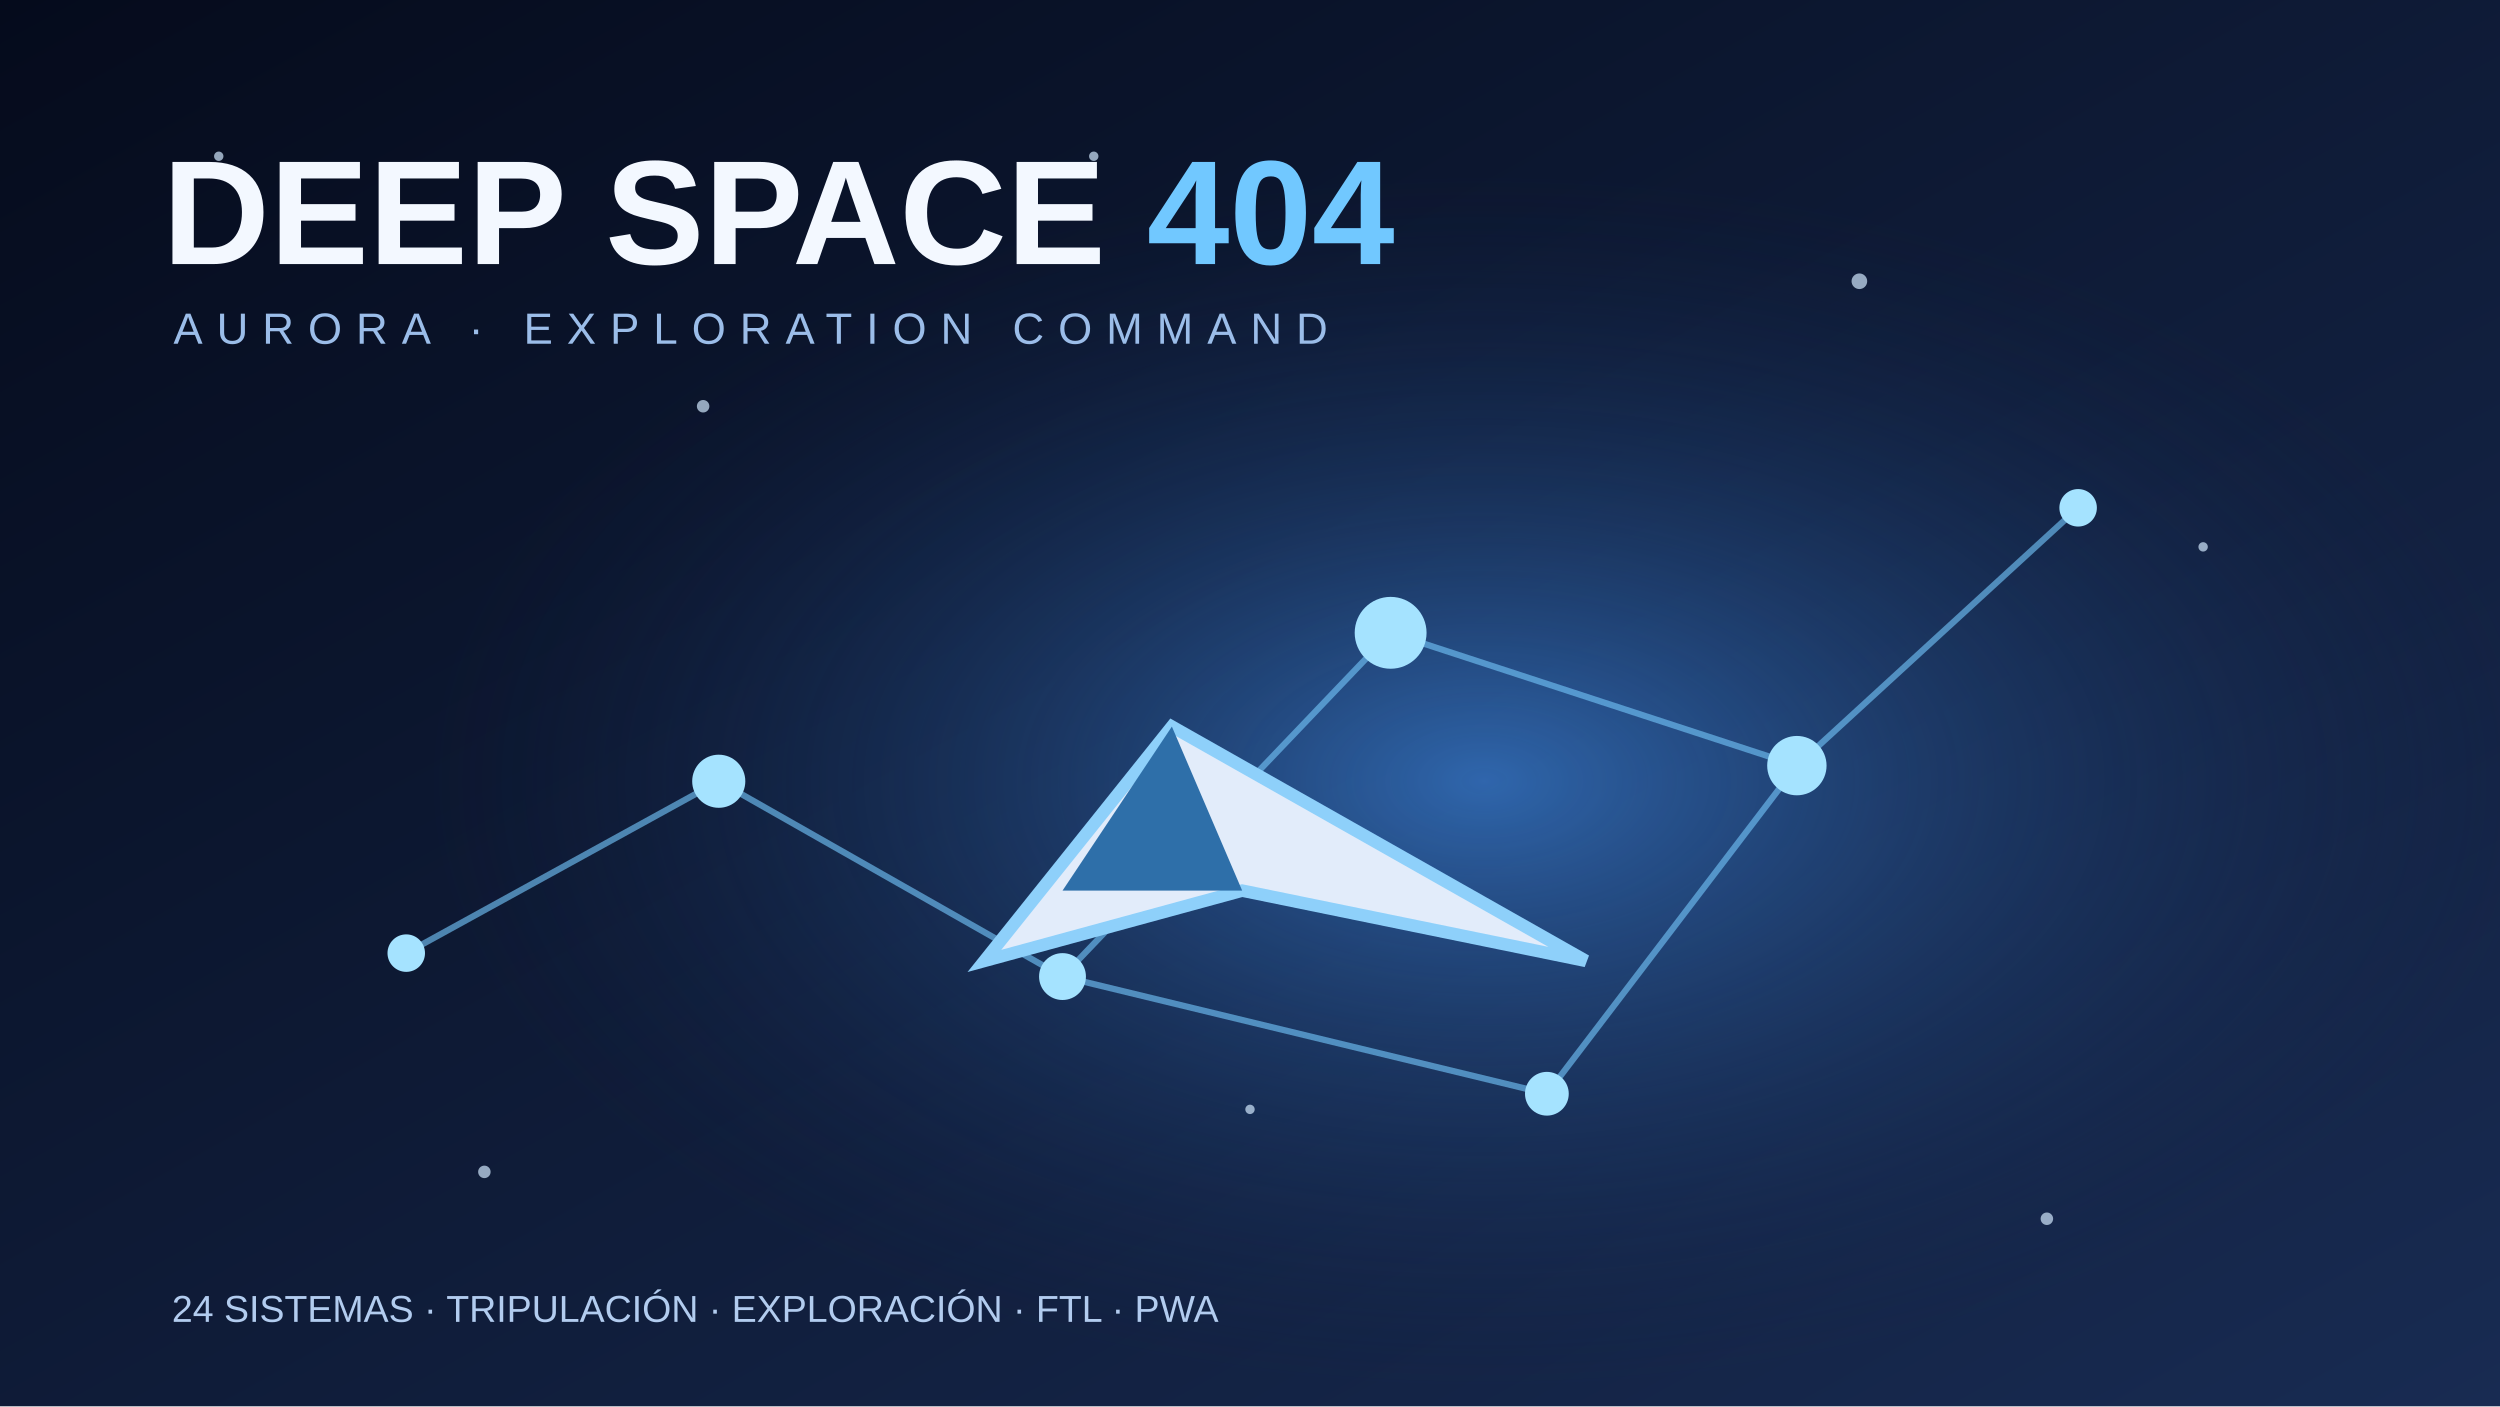
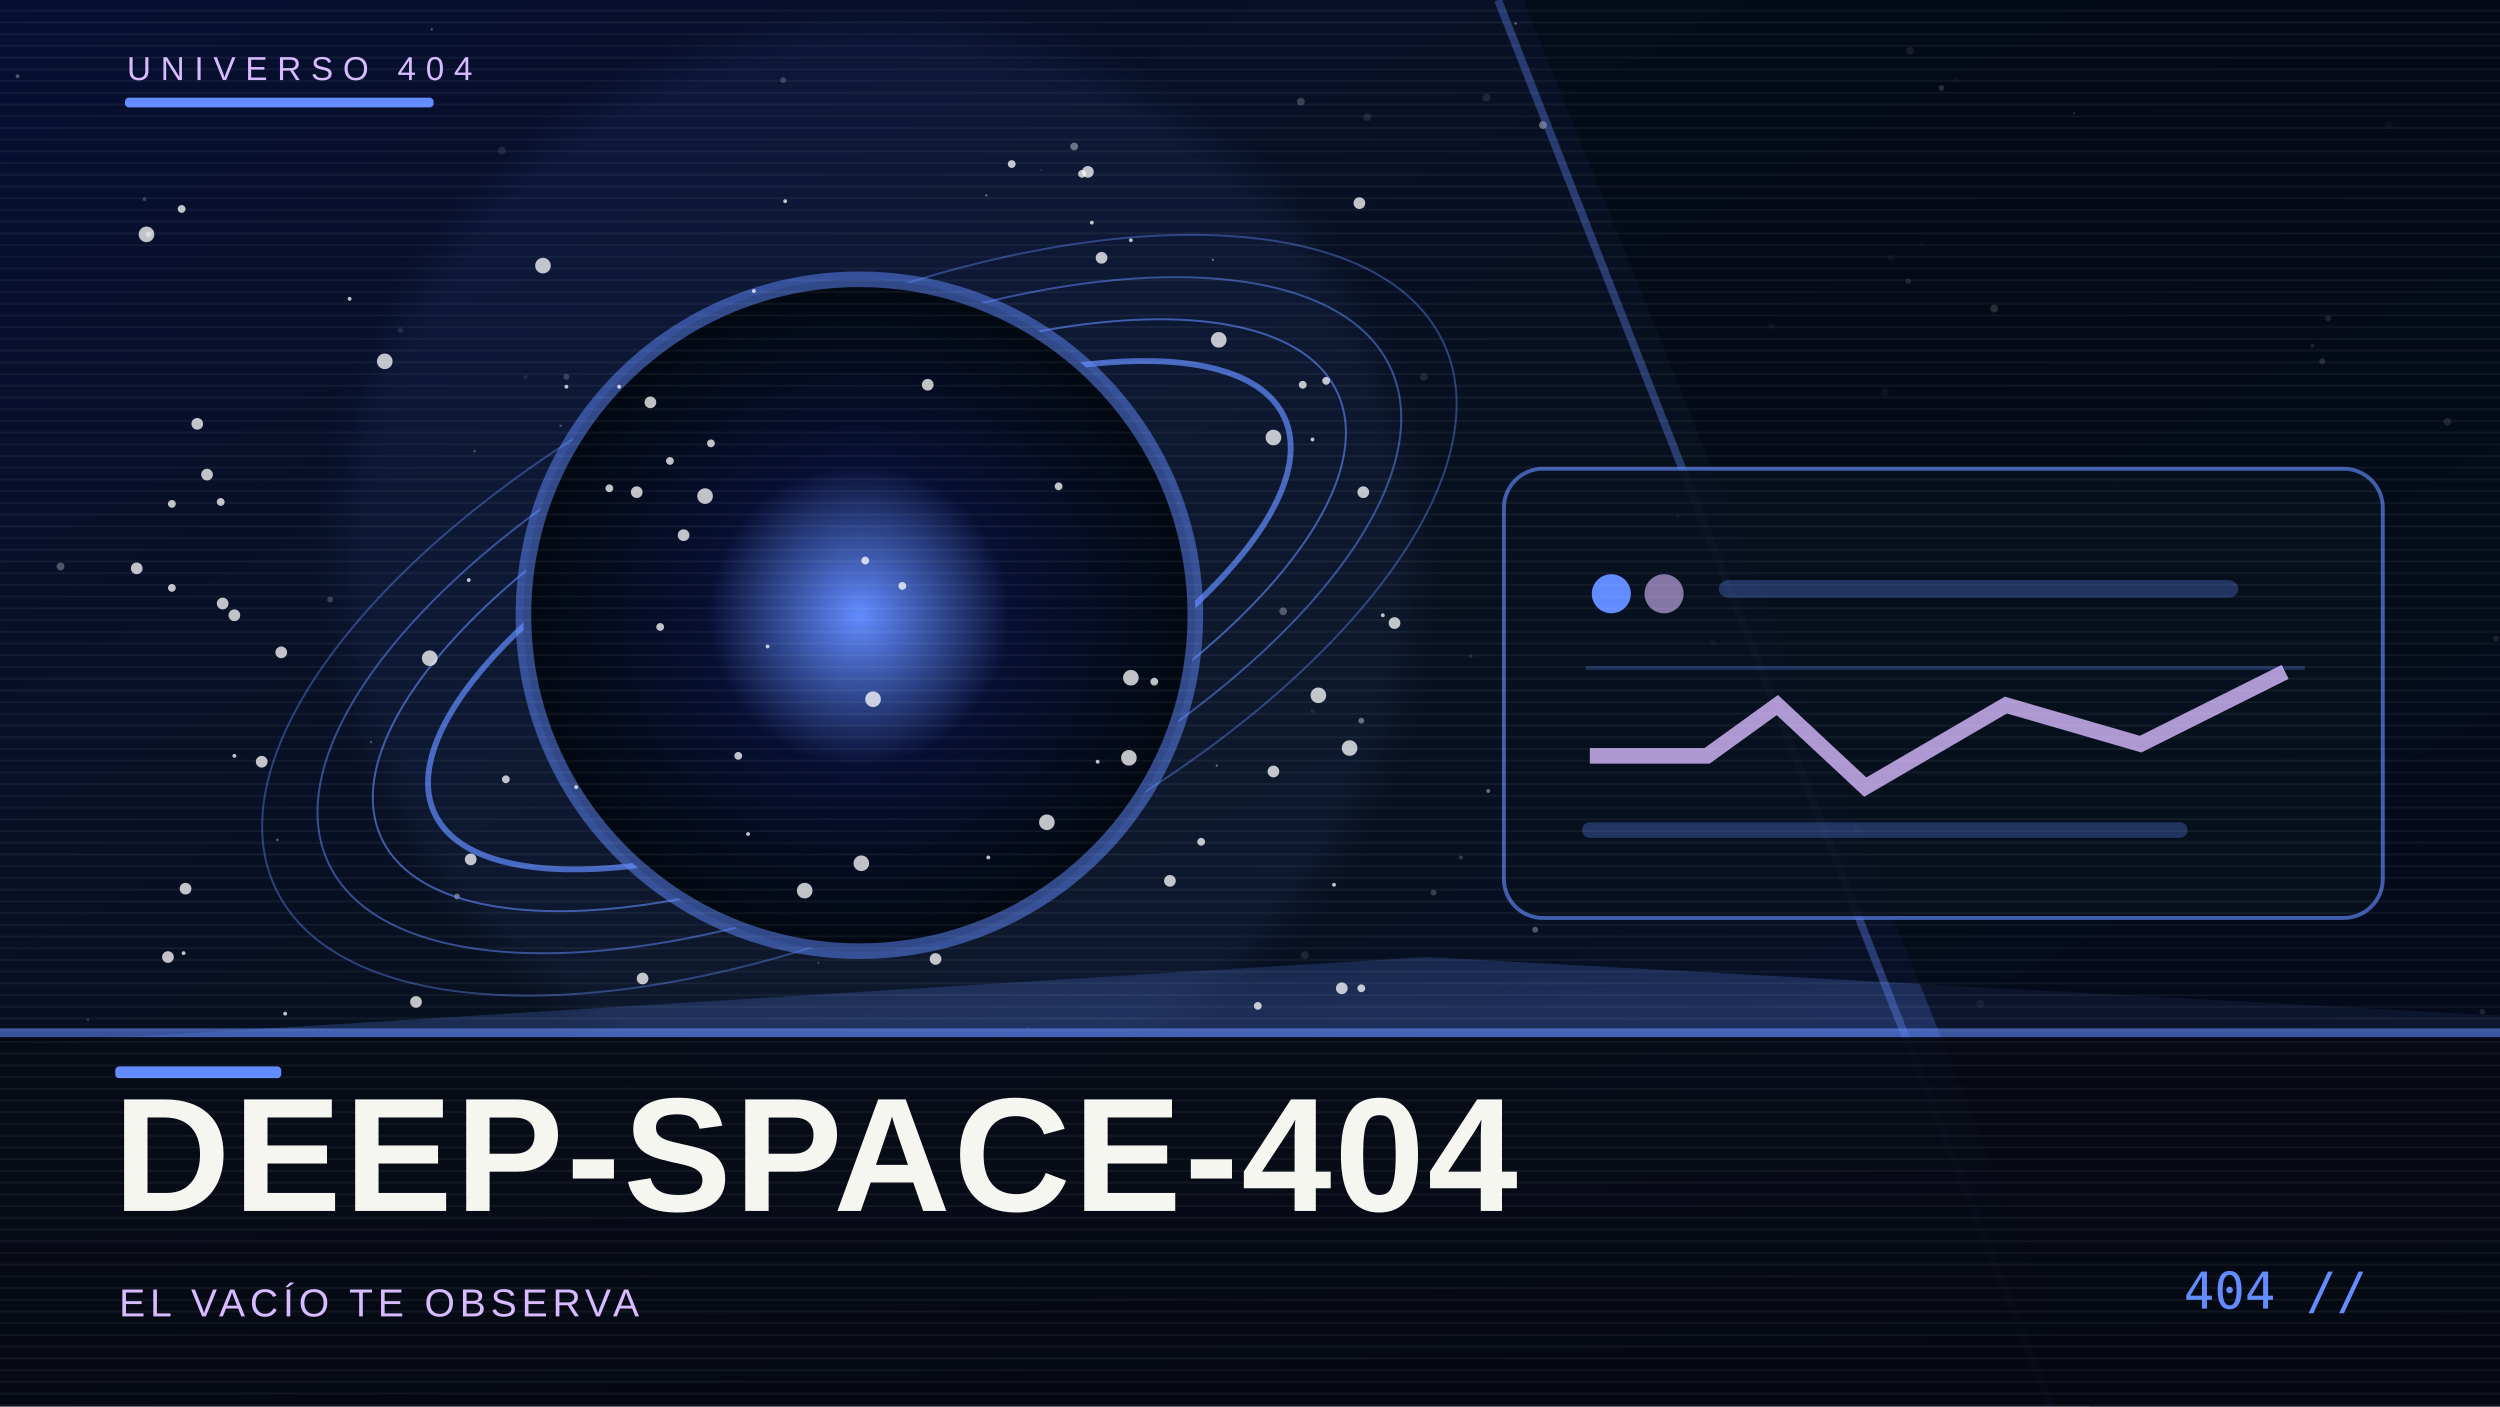
- <svg xmlns="http://www.w3.org/2000/svg" viewBox="0 0 1600 900" role="img" aria-labelledby="t d">
+ <svg xmlns="http://www.w3.org/2000/svg" viewBox="0 0 1280 720" role="img" aria-label="Carátula artística premium de DEEP-SPACE-404">
  <defs>
-     <linearGradient id="b" x2="1" y2="1">
-       <stop stop-color="#050b1c" />
-       <stop offset="1" stop-color="#182b52" />
+     <linearGradient id="bg" x2="1" y2="1">
+       <stop stop-color="#070f32" />
+       <stop offset=".5" stop-color="#07101d" />
+       <stop offset="1" stop-color="#070f32" />
    </linearGradient>
-     <radialGradient id="g">
-       <stop stop-color="#408de9" />
-       <stop offset="1" stop-color="#172b51" stop-opacity="0" />
+     <radialGradient id="orb">
+       <stop stop-color="#618bff" />
+       <stop offset=".45" stop-color="#070f32" />
+       <stop offset="1" stop-color="#020810" />
    </radialGradient>
+     <linearGradient id="floor" x2=".2" y2="1">
+       <stop stop-color="#618bff" stop-opacity=".12" />
+       <stop offset="1" stop-color="#020408" />
+     </linearGradient>
+     <filter id="glow">
+       <feGaussianBlur stdDeviation="8" />
+     </filter>
+     <pattern id="lines" width="6" height="6" patternUnits="userSpaceOnUse">
+       <path d="M0 5.5H6" stroke="#fff" opacity=".05" />
+     </pattern>
  </defs>
-   <rect width="1600" height="900" fill="url(#b)" />
-   <ellipse cx="950" cy="500" rx="680" ry="390" fill="url(#g)" opacity=".65" />
-   <g fill="#d0e7fc" opacity=".7">
-     <circle cx="140" cy="100" r="3" />
-     <circle cx="450" cy="260" r="4" />
-     <circle cx="700" cy="100" r="3" />
-     <circle cx="1190" cy="180" r="5" />
-     <circle cx="1410" cy="350" r="3" />
-     <circle cx="310" cy="750" r="4" />
-     <circle cx="1310" cy="780" r="4" />
-     <circle cx="800" cy="710" r="3" />
+   <rect width="1280" height="720" fill="url(#bg)" />
+   <circle cx="886" cy="382" r="0.6" fill="#fff" opacity=".3" />
+   <circle cx="697" cy="369" r="1.5" fill="#fff" opacity=".4" />
+   <circle cx="1189" cy="185" r="1.5" fill="#fff" opacity=".4" />
+   <circle cx="667" cy="586" r="1.5" fill="#fff" opacity=".1" />
+   <circle cx="907" cy="167" r="1.5" fill="#fff" opacity=".1" />
+   <circle cx="753" cy="336" r="1" fill="#fff" opacity=".1" />
+   <circle cx="984" cy="125" r="0.6" fill="#fff" opacity=".2" />
+   <circle cx="322" cy="557" r="2" fill="#fff" opacity=".1" />
+   <circle cx="734" cy="457" r="1.5" fill="#fff" opacity=".2" />
+   <circle cx="748" cy="439" r="1" fill="#fff" opacity=".2" />
+   <circle cx="9" cy="39" r="1" fill="#fff" opacity=".3" />
+   <circle cx="1223" cy="64" r="2" fill="#fff" opacity=".1" />
+   <circle cx="951" cy="424" r="2" fill="#fff" opacity=".3" />
+   <circle cx="666" cy="52" r="2" fill="#fff" opacity=".2" />
+   <circle cx="793" cy="443" r="0.6" fill="#fff" opacity=".2" />
+   <circle cx="401" cy="41" r="1.5" fill="#fff" opacity=".2" />
+   <circle cx="31" cy="290" r="2" fill="#fff" opacity=".3" />
+   <circle cx="1271" cy="518" r="1.5" fill="#fff" opacity=".3" />
+   <circle cx="786" cy="476" r="1.5" fill="#fff" opacity=".3" />
+   <circle cx="672" cy="364" r="1" fill="#fff" opacity=".1" />
+   <circle cx="761" cy="50" r="2" fill="#fff" opacity=".1" />
+   <circle cx="381" cy="561" r="1" fill="#fff" opacity=".1" />
+   <circle cx="1172" cy="389" r="1.5" fill="#fff" opacity=".2" />
+   <circle cx="221" cy="15" r="0.6" fill="#fff" opacity=".3" />
+   <circle cx="74" cy="102" r="1" fill="#fff" opacity=".2" />
+   <circle cx="205" cy="169" r="1.5" fill="#fff" opacity=".1" />
+   <circle cx="776" cy="12" r="0.6" fill="#fff" opacity=".4" />
+   <circle cx="449" cy="198" r="1" fill="#fff" opacity=".3" />
+   <circle cx="1001" cy="41" r="1" fill="#fff" opacity=".1" />
+   <circle cx="1007" cy="547" r="1.5" fill="#fff" opacity=".3" />
+   <circle cx="790" cy="64" r="2" fill="#fff" opacity=".4" />
+   <circle cx="977" cy="144" r="1.5" fill="#fff" opacity=".3" />
+   <circle cx="550" cy="75" r="2" fill="#fff" opacity=".4" />
+   <circle cx="1253" cy="216" r="2" fill="#fff" opacity=".3" />
+   <circle cx="968" cy="132" r="1.5" fill="#fff" opacity=".1" />
+   <circle cx="1070" cy="619" r="1" fill="#fff" opacity=".1" />
+   <circle cx="877" cy="329" r="1.5" fill="#fff" opacity=".3" />
+   <circle cx="1082" cy="246" r="1.5" fill="#fff" opacity=".3" />
+   <circle cx="421" cy="571" r="0.6" fill="#fff" opacity=".1" />
+   <circle cx="965" cy="201" r="2" fill="#fff" opacity=".1" />
+   <circle cx="1192" cy="163" r="1.5" fill="#fff" opacity=".3" />
+   <circle cx="978" cy="26" r="2" fill="#fff" opacity=".2" />
+   <circle cx="287" cy="218" r="0.6" fill="#fff" opacity=".3" />
+   <circle cx="1157" cy="284" r="0.6" fill="#fff" opacity=".1" />
+   <circle cx="994" cy="45" r="1.5" fill="#fff" opacity=".4" />
+   <circle cx="522" cy="656" r="1" fill="#fff" opacity=".4" />
+   <circle cx="859" cy="264" r="1" fill="#fff" opacity=".4" />
+   <circle cx="762" cy="405" r="1" fill="#fff" opacity=".4" />
+   <circle cx="45" cy="522" r="0.6" fill="#fff" opacity=".2" />
+   <circle cx="169" cy="307" r="1.5" fill="#fff" opacity=".2" />
+   <circle cx="310" cy="258" r="1" fill="#fff" opacity=".3" />
+   <circle cx="621" cy="133" r="0.6" fill="#fff" opacity=".4" />
+   <circle cx="1273" cy="635" r="1.5" fill="#fff" opacity=".2" />
+   <circle cx="572" cy="648" r="1" fill="#fff" opacity=".3" />
+   <circle cx="1227" cy="677" r="1" fill="#fff" opacity=".2" />
+   <circle cx="290" cy="193" r="1.5" fill="#fff" opacity=".2" />
+   <circle cx="729" cy="193" r="2" fill="#fff" opacity=".1" />
+   <circle cx="505" cy="100" r="0.6" fill="#fff" opacity=".4" />
+   <circle cx="1207" cy="639" r="0.6" fill="#fff" opacity=".4" />
+   <circle cx="1278" cy="327" r="1.5" fill="#fff" opacity=".3" />
+   <circle cx="257" cy="77" r="2" fill="#fff" opacity=".1" />
+   <circle cx="396" cy="588" r="0.6" fill="#fff" opacity=".1" />
+   <circle cx="483" cy="296" r="2" fill="#fff" opacity=".2" />
+   <circle cx="190" cy="380" r="0.6" fill="#fff" opacity=".3" />
+   <circle cx="700" cy="60" r="2" fill="#fff" opacity=".1" />
+   <circle cx="657" cy="313" r="2" fill="#fff" opacity=".3" />
+   <circle cx="76" cy="120" r="1.5" fill="#fff" opacity=".4" />
+   <circle cx="1184" cy="177" r="1" fill="#fff" opacity=".3" />
+   <circle cx="623" cy="392" r="0.6" fill="#fff" opacity=".4" />
+   <circle cx="269" cy="193" r="1" fill="#fff" opacity=".1" />
+   <circle cx="243" cy="231" r="0.6" fill="#fff" opacity=".3" />
+   <circle cx="980" cy="664" r="1" fill="#fff" opacity=".2" />
+   <circle cx="410" cy="149" r="2" fill="#fff" opacity=".1" />
+   <circle cx="328" cy="653" r="1.5" fill="#fff" opacity=".4" />
+   <circle cx="1021" cy="158" r="2" fill="#fff" opacity=".4" />
+   <circle cx="1276" cy="683" r="0.6" fill="#fff" opacity=".3" />
+   <circle cx="504" cy="210" r="1.5" fill="#fff" opacity=".4" />
+   <circle cx="112" cy="256" r="0.6" fill="#fff" opacity=".1" />
+   <circle cx="234" cy="459" r="1.5" fill="#fff" opacity=".4" />
+   <circle cx="426" cy="607" r="1" fill="#fff" opacity=".1" />
+   <circle cx="1014" cy="514" r="2" fill="#fff" opacity=".2" />
+   <circle cx="419" cy="493" r="0.6" fill="#fff" opacity=".2" />
+   <circle cx="1062" cy="58" r="0.6" fill="#fff" opacity=".4" />
+   <circle cx="83" cy="610" r="0.6" fill="#fff" opacity=".3" />
+   <circle cx="533" cy="87" r="0.6" fill="#fff" opacity=".1" />
+   <circle cx="668" cy="489" r="2" fill="#fff" opacity=".1" />
+   <circle cx="526" cy="526" r="0.6" fill="#fff" opacity=".1" />
+   <circle cx="958" cy="575" r="0.6" fill="#fff" opacity=".1" />
+   <circle cx="142" cy="430" r="0.6" fill="#fff" opacity=".4" />
+   <circle cx="1241" cy="431" r="0.6" fill="#fff" opacity=".1" />
+   <circle cx="450" cy="290" r="275" fill="#618bff" opacity=".07" filter="url(#glow)" />
+   <path d="M0 535L730 490L1280 520V720H0Z" fill="url(#floor)" />
+   <g>
+     <ellipse cx="440" cy="315" rx="240" ry="90" fill="none" stroke="#618bff" stroke-width="3" opacity=".7" transform="rotate(-25 440 315)" />
+     <ellipse cx="440" cy="315" rx="270" ry="110" fill="none" stroke="#618bff" stroke-width="1" opacity=".6" transform="rotate(-25 440 315)" />
+     <ellipse cx="440" cy="315" rx="300" ry="130" fill="none" stroke="#618bff" stroke-width="1" opacity=".5" transform="rotate(-25 440 315)" />
+     <ellipse cx="440" cy="315" rx="330" ry="150" fill="none" stroke="#618bff" stroke-width="1" opacity=".4" transform="rotate(-25 440 315)" />
+     <circle cx="440" cy="315" r="172" fill="url(#orb)" stroke="#618bff" stroke-opacity=".5" stroke-width="8" />
+     <circle cx="378" cy="387" r="2" fill="#fff" opacity=".75" />
+     <circle cx="542" cy="249" r="2" fill="#fff" opacity=".75" />
+     <circle cx="146" cy="519" r="1" fill="#fff" opacity=".75" />
+     <circle cx="220" cy="337" r="4" fill="#fff" opacity=".75" />
+     <circle cx="652" cy="224" r="4" fill="#fff" opacity=".75" />
+     <circle cx="326" cy="252" r="3" fill="#fff" opacity=".75" />
+     <circle cx="479" cy="491" r="3" fill="#fff" opacity=".75" />
+     <circle cx="329" cy="501" r="3" fill="#fff" opacity=".75" />
+     <circle cx="696" cy="104" r="3" fill="#fff" opacity=".75" />
+     <circle cx="101" cy="217" r="3" fill="#fff" opacity=".75" />
+     <circle cx="591" cy="349" r="2" fill="#fff" opacity=".75" />
+     <circle cx="506" cy="439" r="1" fill="#fff" opacity=".75" />
+     <circle cx="393" cy="331" r="1" fill="#fff" opacity=".75" />
+     <circle cx="443" cy="287" r="2" fill="#fff" opacity=".75" />
+     <circle cx="697" cy="506" r="2" fill="#fff" opacity=".75" />
+     <circle cx="134" cy="390" r="3" fill="#fff" opacity=".75" />
+     <circle cx="698" cy="252" r="3" fill="#fff" opacity=".75" />
+     <circle cx="240" cy="297" r="1" fill="#fff" opacity=".75" />
+     <circle cx="114" cy="309" r="3" fill="#fff" opacity=".75" />
+     <circle cx="120" cy="387" r="1" fill="#fff" opacity=".75" />
+     <circle cx="564" cy="132" r="3" fill="#fff" opacity=".75" />
+     <circle cx="213" cy="513" r="3" fill="#fff" opacity=".75" />
+     <circle cx="295" cy="403" r="1" fill="#fff" opacity=".75" />
+     <circle cx="94" cy="488" r="1" fill="#fff" opacity=".75" />
+     <circle cx="559" cy="114" r="1" fill="#fff" opacity=".75" />
+     <circle cx="562" cy="390" r="1" fill="#fff" opacity=".75" />
+     <circle cx="441" cy="442" r="4" fill="#fff" opacity=".75" />
+     <circle cx="579" cy="347" r="4" fill="#fff" opacity=".75" />
+     <circle cx="557" cy="88" r="3" fill="#fff" opacity=".75" />
+     <circle cx="518" cy="84" r="2" fill="#fff" opacity=".75" />
+     <circle cx="70" cy="291" r="3" fill="#fff" opacity=".75" />
+     <circle cx="536" cy="421" r="4" fill="#fff" opacity=".75" />
+     <circle cx="350" cy="274" r="3" fill="#fff" opacity=".75" />
+     <circle cx="113" cy="257" r="2" fill="#fff" opacity=".75" />
+     <circle cx="691" cy="383" r="4" fill="#fff" opacity=".75" />
+     <circle cx="343" cy="236" r="2" fill="#fff" opacity=".75" />
+     <circle cx="402" cy="103" r="1" fill="#fff" opacity=".75" />
+     <circle cx="412" cy="456" r="4" fill="#fff" opacity=".75" />
+     <circle cx="333" cy="206" r="3" fill="#fff" opacity=".75" />
+     <circle cx="447" cy="358" r="4" fill="#fff" opacity=".75" />
+     <circle cx="88" cy="301" r="2" fill="#fff" opacity=".75" />
+     <circle cx="144" cy="334" r="3" fill="#fff" opacity=".75" />
+     <circle cx="95" cy="455" r="3" fill="#fff" opacity=".75" />
+     <circle cx="687" cy="506" r="3" fill="#fff" opacity=".75" />
+     <circle cx="578" cy="388" r="4" fill="#fff" opacity=".75" />
+     <circle cx="361" cy="254" r="4" fill="#fff" opacity=".75" />
+     <circle cx="86" cy="490" r="3" fill="#fff" opacity=".75" />
+     <circle cx="290" cy="198" r="1" fill="#fff" opacity=".75" />
+     <circle cx="672" cy="225" r="1" fill="#fff" opacity=".75" />
+     <circle cx="579" cy="123" r="1" fill="#fff" opacity=".75" />
+     <circle cx="386" cy="149" r="1" fill="#fff" opacity=".75" />
+     <circle cx="312" cy="250" r="2" fill="#fff" opacity=".75" />
+     <circle cx="652" cy="395" r="3" fill="#fff" opacity=".75" />
+     <circle cx="88" cy="258" r="2" fill="#fff" opacity=".75" />
+     <circle cx="683" cy="453" r="1" fill="#fff" opacity=".75" />
+     <circle cx="383" cy="427" r="1" fill="#fff" opacity=".75" />
+     <circle cx="675" cy="356" r="4" fill="#fff" opacity=".75" />
+     <circle cx="364" cy="227" r="2" fill="#fff" opacity=".75" />
+     <circle cx="624" cy="174" r="4" fill="#fff" opacity=".75" />
+     <circle cx="75" cy="120" r="4" fill="#fff" opacity=".75" />
+     <circle cx="179" cy="153" r="1" fill="#fff" opacity=".75" />
+     <circle cx="679" cy="195" r="2" fill="#fff" opacity=".75" />
+     <circle cx="615" cy="431" r="2" fill="#fff" opacity=".75" />
+     <circle cx="708" cy="315" r="1" fill="#fff" opacity=".75" />
+     <circle cx="278" cy="136" r="4" fill="#fff" opacity=".75" />
+     <circle cx="106" cy="243" r="3" fill="#fff" opacity=".75" />
+     <circle cx="197" cy="185" r="4" fill="#fff" opacity=".75" />
+     <circle cx="120" cy="315" r="3" fill="#fff" opacity=".75" />
+     <circle cx="644" cy="515" r="2" fill="#fff" opacity=".75" />
+     <circle cx="462" cy="300" r="2" fill="#fff" opacity=".75" />
+     <circle cx="475" cy="197" r="3" fill="#fff" opacity=".75" />
+     <circle cx="338" cy="321" r="2" fill="#fff" opacity=".75" />
+     <circle cx="317" cy="198" r="1" fill="#fff" opacity=".75" />
+     <circle cx="554" cy="89" r="2" fill="#fff" opacity=".75" />
+     <circle cx="241" cy="440" r="3" fill="#fff" opacity=".75" />
+     <circle cx="259" cy="399" r="2" fill="#fff" opacity=".75" />
+     <circle cx="714" cy="319" r="3" fill="#fff" opacity=".75" />
+     <circle cx="93" cy="107" r="2" fill="#fff" opacity=".75" />
+     <circle cx="599" cy="451" r="3" fill="#fff" opacity=".75" />
+     <circle cx="667" cy="197" r="2" fill="#fff" opacity=".75" />
  </g>
-   <text x="104" y="169" font-family="Arial,sans-serif" font-size="95" font-weight="800" fill="#f3f8ff">DEEP SPACE <tspan fill="#71c8ff">404</tspan>
-   </text>
-   <text x="111" y="220" font-family="Arial,sans-serif" font-size="28" letter-spacing="9" fill="#9bbde9">AURORA · EXPLORATION COMMAND</text>
-   <g fill="none" stroke="#6fbff3" stroke-width="4" opacity=".65">
-     <path d="M260 610 460 500 680 625 890 405 1150 490 1330 325" />
-     <path d="M680 625 990 700 1150 490" />
+   <path d="M780 0L1280 0V720H1070Z" fill="#030713" opacity=".65" />
+   <path d="M767 0L1050 720" stroke="#618bff" stroke-width="4" opacity=".35" />
+   <rect x="64" y="50" width="158" height="5" rx="2" fill="#618bff" />
+   <text x="65" y="41" font-family="Arial,sans-serif" font-size="17" letter-spacing="5" fill="#d7baff">UNIVERSO 404</text>
+   <g transform="translate(770 240)">
+     <rect width="450" height="230" rx="20" fill="#07111e" opacity=".91" stroke="#618bff" stroke-opacity=".7" stroke-width="2" />
+     <circle cx="55" cy="64" r="10" fill="#618bff" />
+     <circle cx="82" cy="64" r="10" fill="#d7baff" opacity=".6" />
+     <rect x="110" y="57" width="266" height="9" rx="5" fill="#618bff" opacity=".3" />
+     <path d="M42 102H410" stroke="#618bff" stroke-opacity=".27" stroke-width="2" />
+     <path d="M44 147h60l36 -26l45 42l72 -42l69 20l74 -37" stroke="#d7baff" stroke-width="8" fill="none" opacity=".8" />
+     <path d="M44 185h302" stroke="#618bff" stroke-opacity=".3" stroke-width="8" stroke-linecap="round" />
  </g>
-   <g fill="#a5e3ff">
-     <circle cx="260" cy="610" r="12" />
-     <circle cx="460" cy="500" r="17" />
-     <circle cx="680" cy="625" r="15" />
-     <circle cx="890" cy="405" r="23" />
-     <circle cx="1150" cy="490" r="19" />
-     <circle cx="1330" cy="325" r="12" />
-     <circle cx="990" cy="700" r="14" />
-   </g>
-   <path d="M750 465 1015 615 795 570 630 615Z" fill="#e2ecfa" stroke="#8ed0fa" stroke-width="8" />
-   <path d="M750 465 795 570 680 570Z" fill="#2e6fa9" />
-   <text x="110" y="846" font-family="Arial,sans-serif" font-size="24" fill="#b2ccef">24 SISTEMAS  ·  TRIPULACIÓN  ·  EXPLORACIÓN  ·  FTL  ·  PWA</text>
+   <path d="M0 529H1280" stroke="#618bff" stroke-opacity=".55" stroke-width="5" />
+   <rect y="531" width="1280" height="189" fill="#050912" opacity=".94" />
+   <rect x="59" y="546" width="85" height="6" fill="#618bff" rx="2" />
+   <text x="58" y="620" font-family="Arial,DejaVu Sans,sans-serif" font-size="83" font-weight="900" fill="#f6f6f1" letter-spacing="1.5">DEEP-SPACE-404</text>
+   <text x="61" y="674" font-family="Arial,DejaVu Sans,sans-serif" font-size="20" font-weight="500" fill="#d7baff" letter-spacing="2.5">EL VACÍO TE OBSERVA</text>
+   <text x="1212" y="670" text-anchor="end" font-family="monospace" font-size="26" fill="#618bff">404 //</text>
+   <rect width="1280" height="720" fill="url(#lines)" />
</svg>
